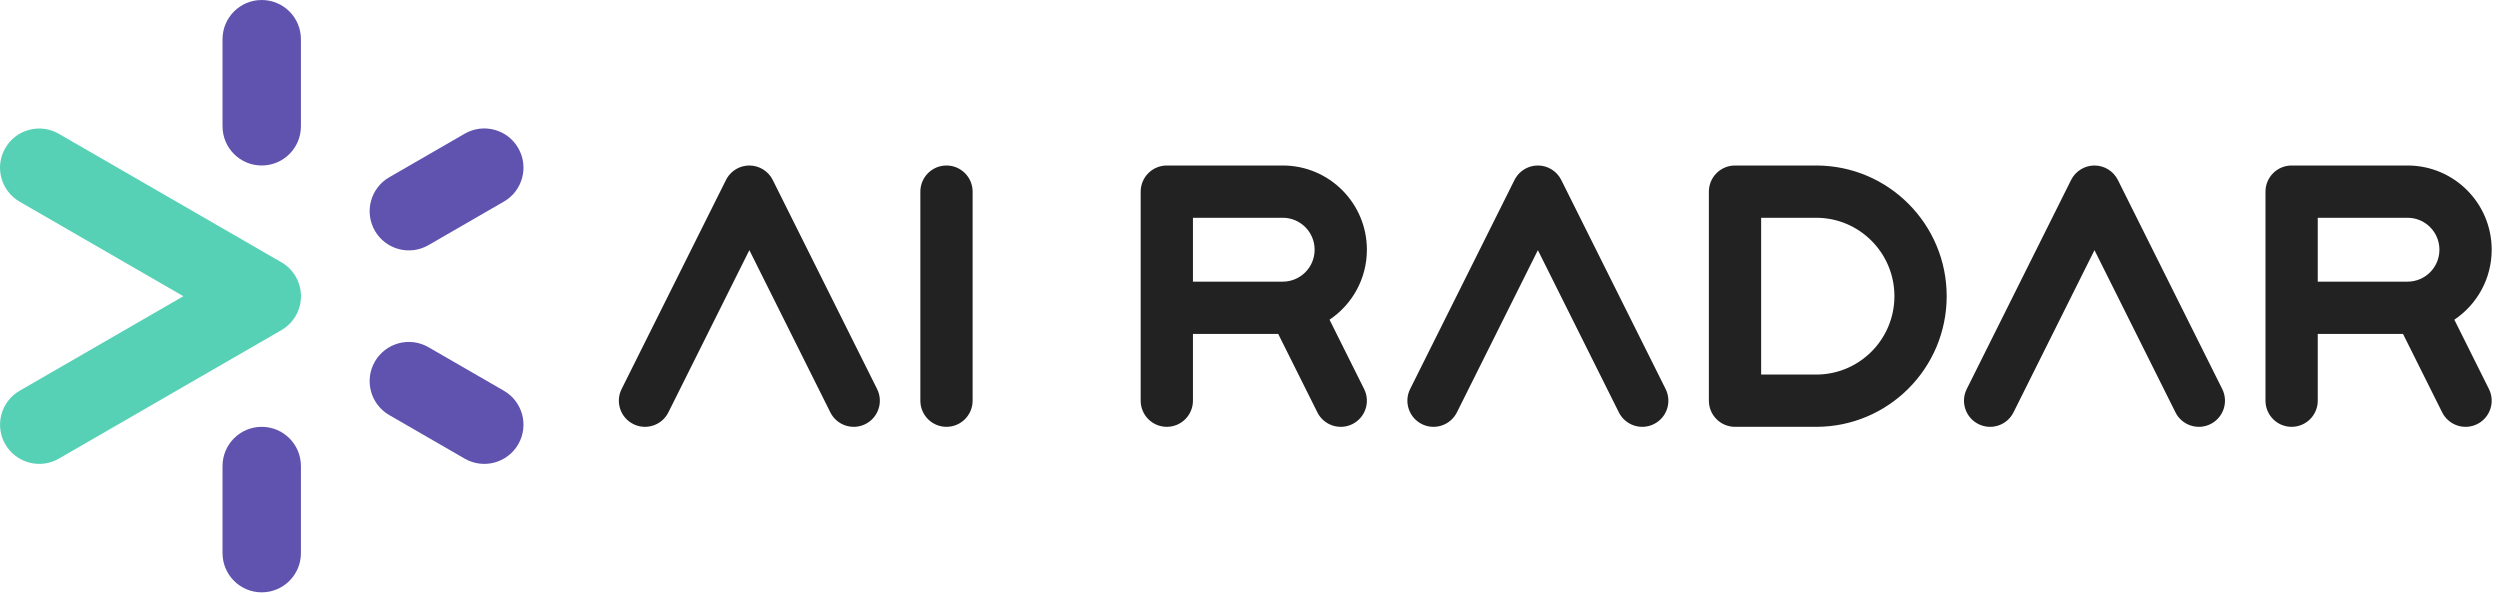
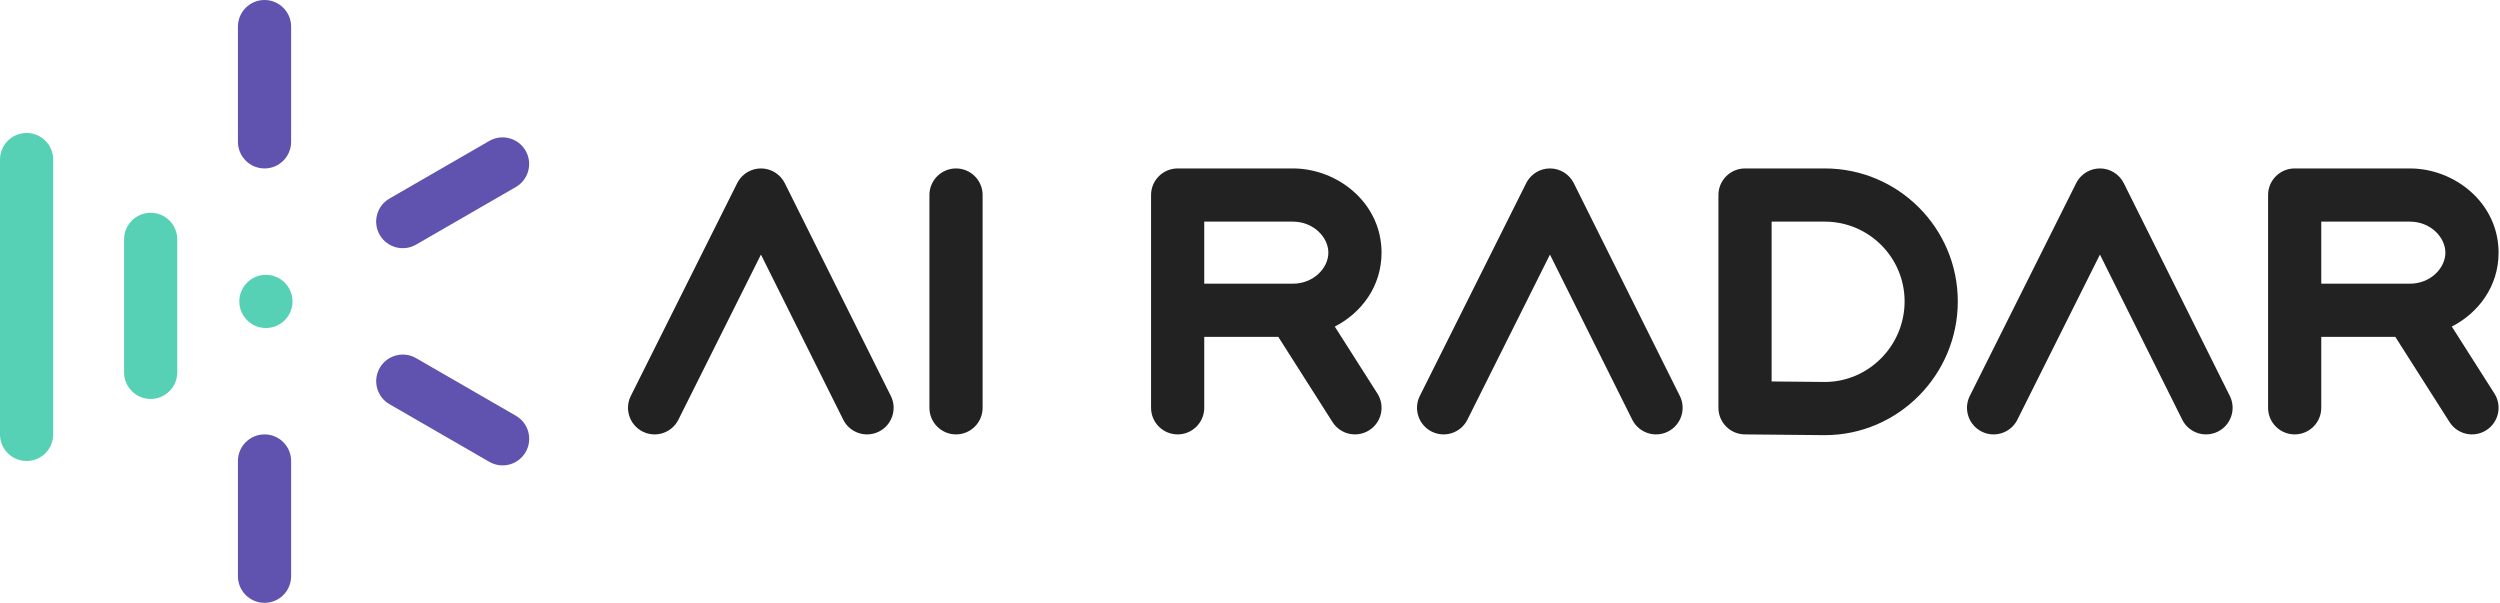
- <svg xmlns="http://www.w3.org/2000/svg" width="287" height="68" viewBox="0 0 287 68" fill="none">
-   <path d="M6.755 52.651C4.603 53.894 1.851 53.157 0.608 51.004C-0.634 48.852 0.103 46.1 2.255 44.857L21.05 34.006L2.251 23.152C0.098 21.909 -0.639 19.157 0.604 17.004C1.846 14.852 4.598 14.115 6.75 15.358L32.182 30.041C32.895 30.423 33.516 31.002 33.95 31.754C35.193 33.907 34.455 36.659 32.303 37.901L6.755 52.651Z" fill="#56D1B5" />
-   <path d="M53.346 52.651L44.686 47.651C42.533 46.409 41.796 43.657 43.038 41.504C44.281 39.352 47.033 38.615 49.186 39.857L57.846 44.857C59.998 46.1 60.736 48.852 59.493 51.004C58.25 53.157 55.498 53.894 53.346 52.651Z" fill="#6053AF" />
-   <path d="M25.546 63.5L25.546 53.5C25.546 51.015 27.56 49 30.046 49C32.531 49 34.546 51.015 34.546 53.5L34.546 63.5C34.546 65.985 32.531 68 30.046 68C27.56 68 25.546 65.985 25.546 63.5ZM25.546 14.5L25.546 4.5C25.546 2.015 27.56 1.06233e-07 30.046 2.37277e-07C32.531 3.68322e-07 34.546 2.015 34.546 4.5L34.546 14.5C34.546 16.985 32.531 19 30.046 19C27.56 19 25.546 16.985 25.546 14.5Z" fill="#6053AF" />
-   <path d="M44.686 20.349L53.346 15.349C55.498 14.106 58.25 14.843 59.493 16.996C60.736 19.148 59.998 21.9 57.846 23.143L49.186 28.143C47.033 29.385 44.281 28.648 43.038 26.496C41.796 24.343 42.533 21.591 44.686 20.349Z" fill="#6053AF" />
-   <path d="M105.657 46V22C105.657 20.343 107 19 108.657 19C110.314 19 111.657 20.343 111.657 22V46C111.657 47.657 110.314 49 108.657 49C107 49 105.657 47.657 105.657 46ZM150.919 28.667C150.919 26.637 149.277 25 147.262 25H136.95V32.333H147.262C149.277 32.333 150.919 30.696 150.919 28.667ZM217.479 34C217.479 29.025 213.453 25 208.498 25H202.179V43H208.498C213.453 43 217.479 38.975 217.479 34ZM280.046 28.667C280.046 26.637 278.404 25 276.389 25H266.078V32.333H276.389C278.404 32.333 280.045 30.696 280.046 28.667ZM86.026 19C87.163 19 88.203 19.643 88.711 20.66L100.691 44.66C101.431 46.143 100.83 47.944 99.347 48.685C97.865 49.425 96.063 48.822 95.323 47.34L86.026 28.716L76.73 47.34C75.99 48.822 74.188 49.424 72.706 48.685C71.224 47.945 70.621 46.142 71.361 44.66L83.343 20.66L83.444 20.474C83.981 19.565 84.96 19 86.026 19ZM176.549 19C177.686 19 178.725 19.643 179.233 20.66L191.214 44.66C191.954 46.143 191.352 47.944 189.87 48.685C188.387 49.425 186.585 48.822 185.845 47.34L176.549 28.716L167.252 47.34C166.512 48.822 164.711 49.424 163.228 48.685C161.746 47.945 161.144 46.142 161.884 44.66L173.865 20.66L173.966 20.474C174.502 19.565 175.483 19 176.549 19ZM240.447 19C241.584 19 242.623 19.643 243.131 20.66L255.112 44.66C255.852 46.142 255.25 47.945 253.767 48.685C252.285 49.424 250.484 48.822 249.744 47.34L240.446 28.716L231.15 47.34C230.41 48.822 228.608 49.425 227.126 48.685C225.643 47.944 225.042 46.142 225.782 44.66L237.762 20.66C238.27 19.643 239.31 19 240.447 19ZM223.479 34C223.479 42.28 216.776 49 208.498 49H199.179C197.523 49 196.179 47.657 196.179 46V22C196.179 20.343 197.523 19 199.179 19H208.498C216.776 19 223.479 25.72 223.479 34ZM156.919 28.667C156.919 32.015 155.216 34.967 152.63 36.702L156.602 44.66C157.342 46.142 156.741 47.944 155.259 48.685C153.776 49.425 151.974 48.822 151.234 47.34L146.738 38.333H136.95V46C136.95 47.657 135.607 49 133.95 49C132.293 49 130.95 47.657 130.95 46V22C130.95 20.343 132.293 19 133.95 19H147.262C152.6 19 156.919 23.333 156.919 28.667ZM286.046 28.667C286.046 32.015 284.344 34.967 281.758 36.702L285.73 44.66C286.47 46.142 285.868 47.945 284.385 48.685C282.903 49.424 281.101 48.822 280.361 47.34L275.866 38.333H266.078V46C266.078 47.657 264.735 49 263.078 49C261.421 49 260.078 47.657 260.078 46V22C260.078 20.343 261.421 19 263.078 19H276.389C281.727 19 286.046 23.333 286.046 28.667Z" fill="#222222" />
+ <svg xmlns="http://www.w3.org/2000/svg" width="282" height="68" viewBox="0 0 282 68" fill="none">
+   <path d="M214.839 34C214.839 29.031 210.801 25 205.839 25H199.839V43.028L205.839 43.085C210.773 43.085 214.839 38.997 214.839 34ZM104.839 46V22C104.839 20.343 106.182 19 107.839 19C109.496 19 110.839 20.343 110.839 22V46C110.839 47.657 109.496 49 107.839 49C106.182 49 104.839 47.657 104.839 46ZM149.839 28.5C149.839 26.757 148.155 25 145.839 25H135.839V32H145.839C148.155 32 149.839 30.243 149.839 28.5ZM275.839 28.5C275.839 26.757 274.155 25 271.839 25H261.839V32H271.839C274.155 32 275.839 30.243 275.839 28.5ZM85.841 19C86.978 19.001 88.017 19.645 88.524 20.662L100.486 44.662C101.225 46.145 100.622 47.946 99.139 48.685C97.656 49.424 95.855 48.821 95.116 47.338L85.835 28.716L76.523 47.342C75.782 48.824 73.979 49.425 72.498 48.684C71.016 47.943 70.415 46.14 71.156 44.658L83.156 20.658L83.257 20.472C83.795 19.563 84.775 18.999 85.841 19ZM174.841 19C175.978 19.001 177.017 19.645 177.524 20.662L189.486 44.662C190.225 46.145 189.622 47.946 188.139 48.685C186.656 49.424 184.855 48.821 184.116 47.338L174.835 28.716L165.523 47.342C164.782 48.824 162.979 49.425 161.497 48.684C160.016 47.943 159.415 46.14 160.156 44.658L172.156 20.658L172.257 20.472C172.795 19.563 173.775 18.999 174.841 19ZM236.879 19C238.016 19.001 239.056 19.645 239.563 20.662L251.524 44.662C252.263 46.145 251.66 47.946 250.177 48.685C248.694 49.424 246.894 48.821 246.155 47.338L236.873 28.716L227.561 47.342C226.82 48.824 225.017 49.425 223.536 48.684C222.054 47.943 221.453 46.14 222.194 44.658L234.194 20.658L234.295 20.472C234.833 19.563 235.813 18.999 236.879 19ZM220.839 34C220.839 42.258 214.139 49.085 205.839 49.085C205.83 49.085 205.82 49.085 205.811 49.085L196.811 49C195.165 48.984 193.839 47.646 193.839 46V22C193.839 20.343 195.182 19 196.839 19H205.839C214.111 19 220.839 25.714 220.839 34ZM155.839 28.5C155.839 32.291 153.58 35.287 150.565 36.838L155.371 44.39C156.26 45.787 155.847 47.642 154.45 48.531C153.052 49.42 151.197 49.008 150.308 47.61L144.193 38H135.839V46C135.839 47.657 134.496 49 132.839 49C131.182 49 129.839 47.657 129.839 46V22C129.839 20.343 131.182 19 132.839 19H145.839C150.875 19 155.839 22.879 155.839 28.5ZM281.839 28.5C281.839 32.291 279.58 35.287 276.565 36.838L281.371 44.39C282.26 45.787 281.847 47.642 280.45 48.531C279.052 49.42 277.197 49.008 276.308 47.61L270.193 38H261.839V46C261.839 47.657 260.496 49 258.839 49C257.182 49 255.839 47.657 255.839 46V22C255.839 20.343 257.182 19 258.839 19H271.839C276.875 19 281.839 22.879 281.839 28.5Z" fill="#222222" />
+   <path d="M26.839 65V52C26.839 50.343 28.182 49 29.839 49C31.496 49 32.839 50.343 32.839 52V65C32.839 66.657 31.496 68 29.839 68C28.182 68 26.839 66.657 26.839 65ZM26.839 16V3C26.839 1.343 28.182 0 29.839 0C31.496 0 32.839 1.343 32.839 3V16C32.839 17.657 31.496 19 29.839 19C28.182 19 26.839 17.657 26.839 16Z" fill="#6053AF" />
+   <path d="M43.93 22.398L55.189 15.898C56.623 15.069 58.458 15.561 59.287 16.996C60.115 18.43 59.623 20.265 58.189 21.094L46.93 27.594C45.495 28.422 43.661 27.93 42.832 26.496C42.004 25.061 42.495 23.226 43.93 22.398Z" fill="#6053AF" />
+   <path d="M46.935 40.398L58.194 46.898C59.629 47.726 60.12 49.561 59.292 50.996C58.463 52.431 56.629 52.922 55.194 52.094L43.935 45.594C42.5 44.765 42.009 42.931 42.837 41.496C43.666 40.061 45.5 39.569 46.935 40.398Z" fill="#6053AF" />
+   <path d="M0 49V18C9.24553e-08 16.343 1.343 15 3 15C4.657 15 6 16.343 6 18V49C6 50.657 4.657 52 3 52C1.343 52 2.38418e-07 50.657 0 49Z" fill="#56D1B5" />
+   <path d="M13.995 42V27C13.995 25.343 15.338 24 16.995 24C18.652 24 19.995 25.343 19.995 27V42C19.995 43.657 18.652 45 16.995 45C15.338 45 13.995 43.657 13.995 42Z" fill="#56D1B5" />
+   <path d="M32.995 34C32.995 35.657 31.652 37 29.995 37C28.338 37 26.995 35.657 26.995 34C26.995 32.343 28.338 31 29.995 31C31.652 31 32.995 32.343 32.995 34Z" fill="#56D1B5" />
</svg>
